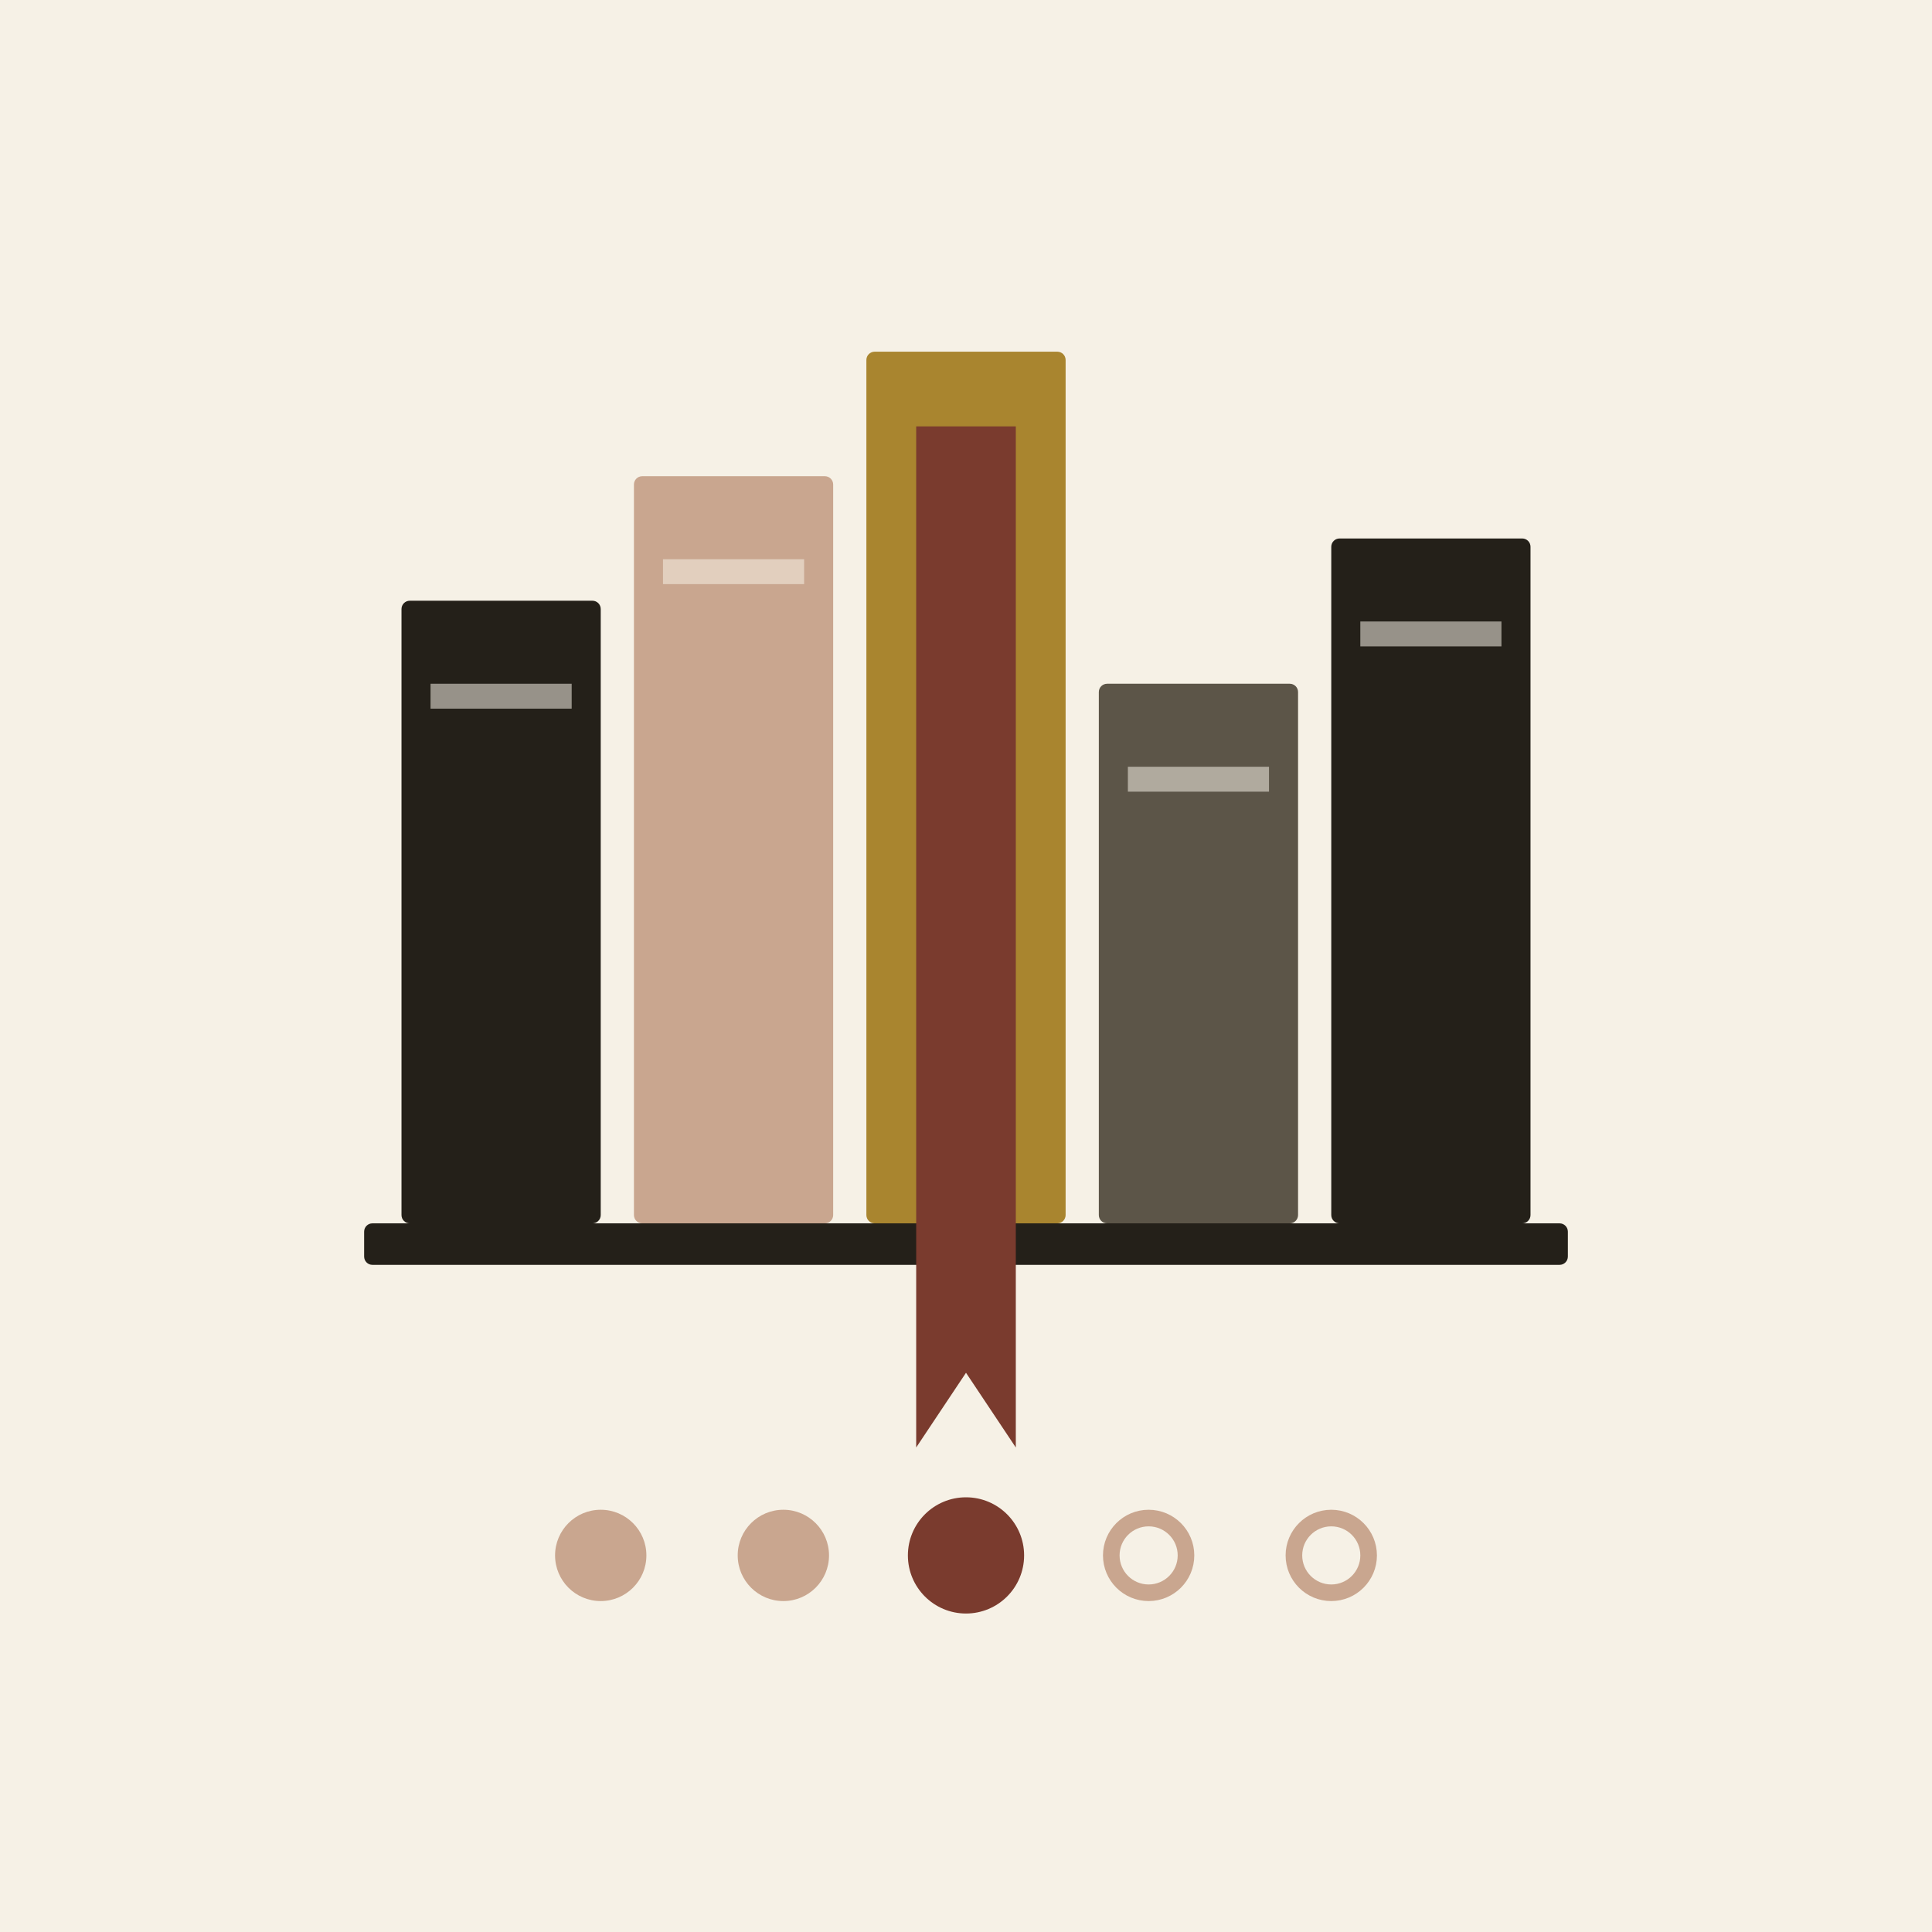
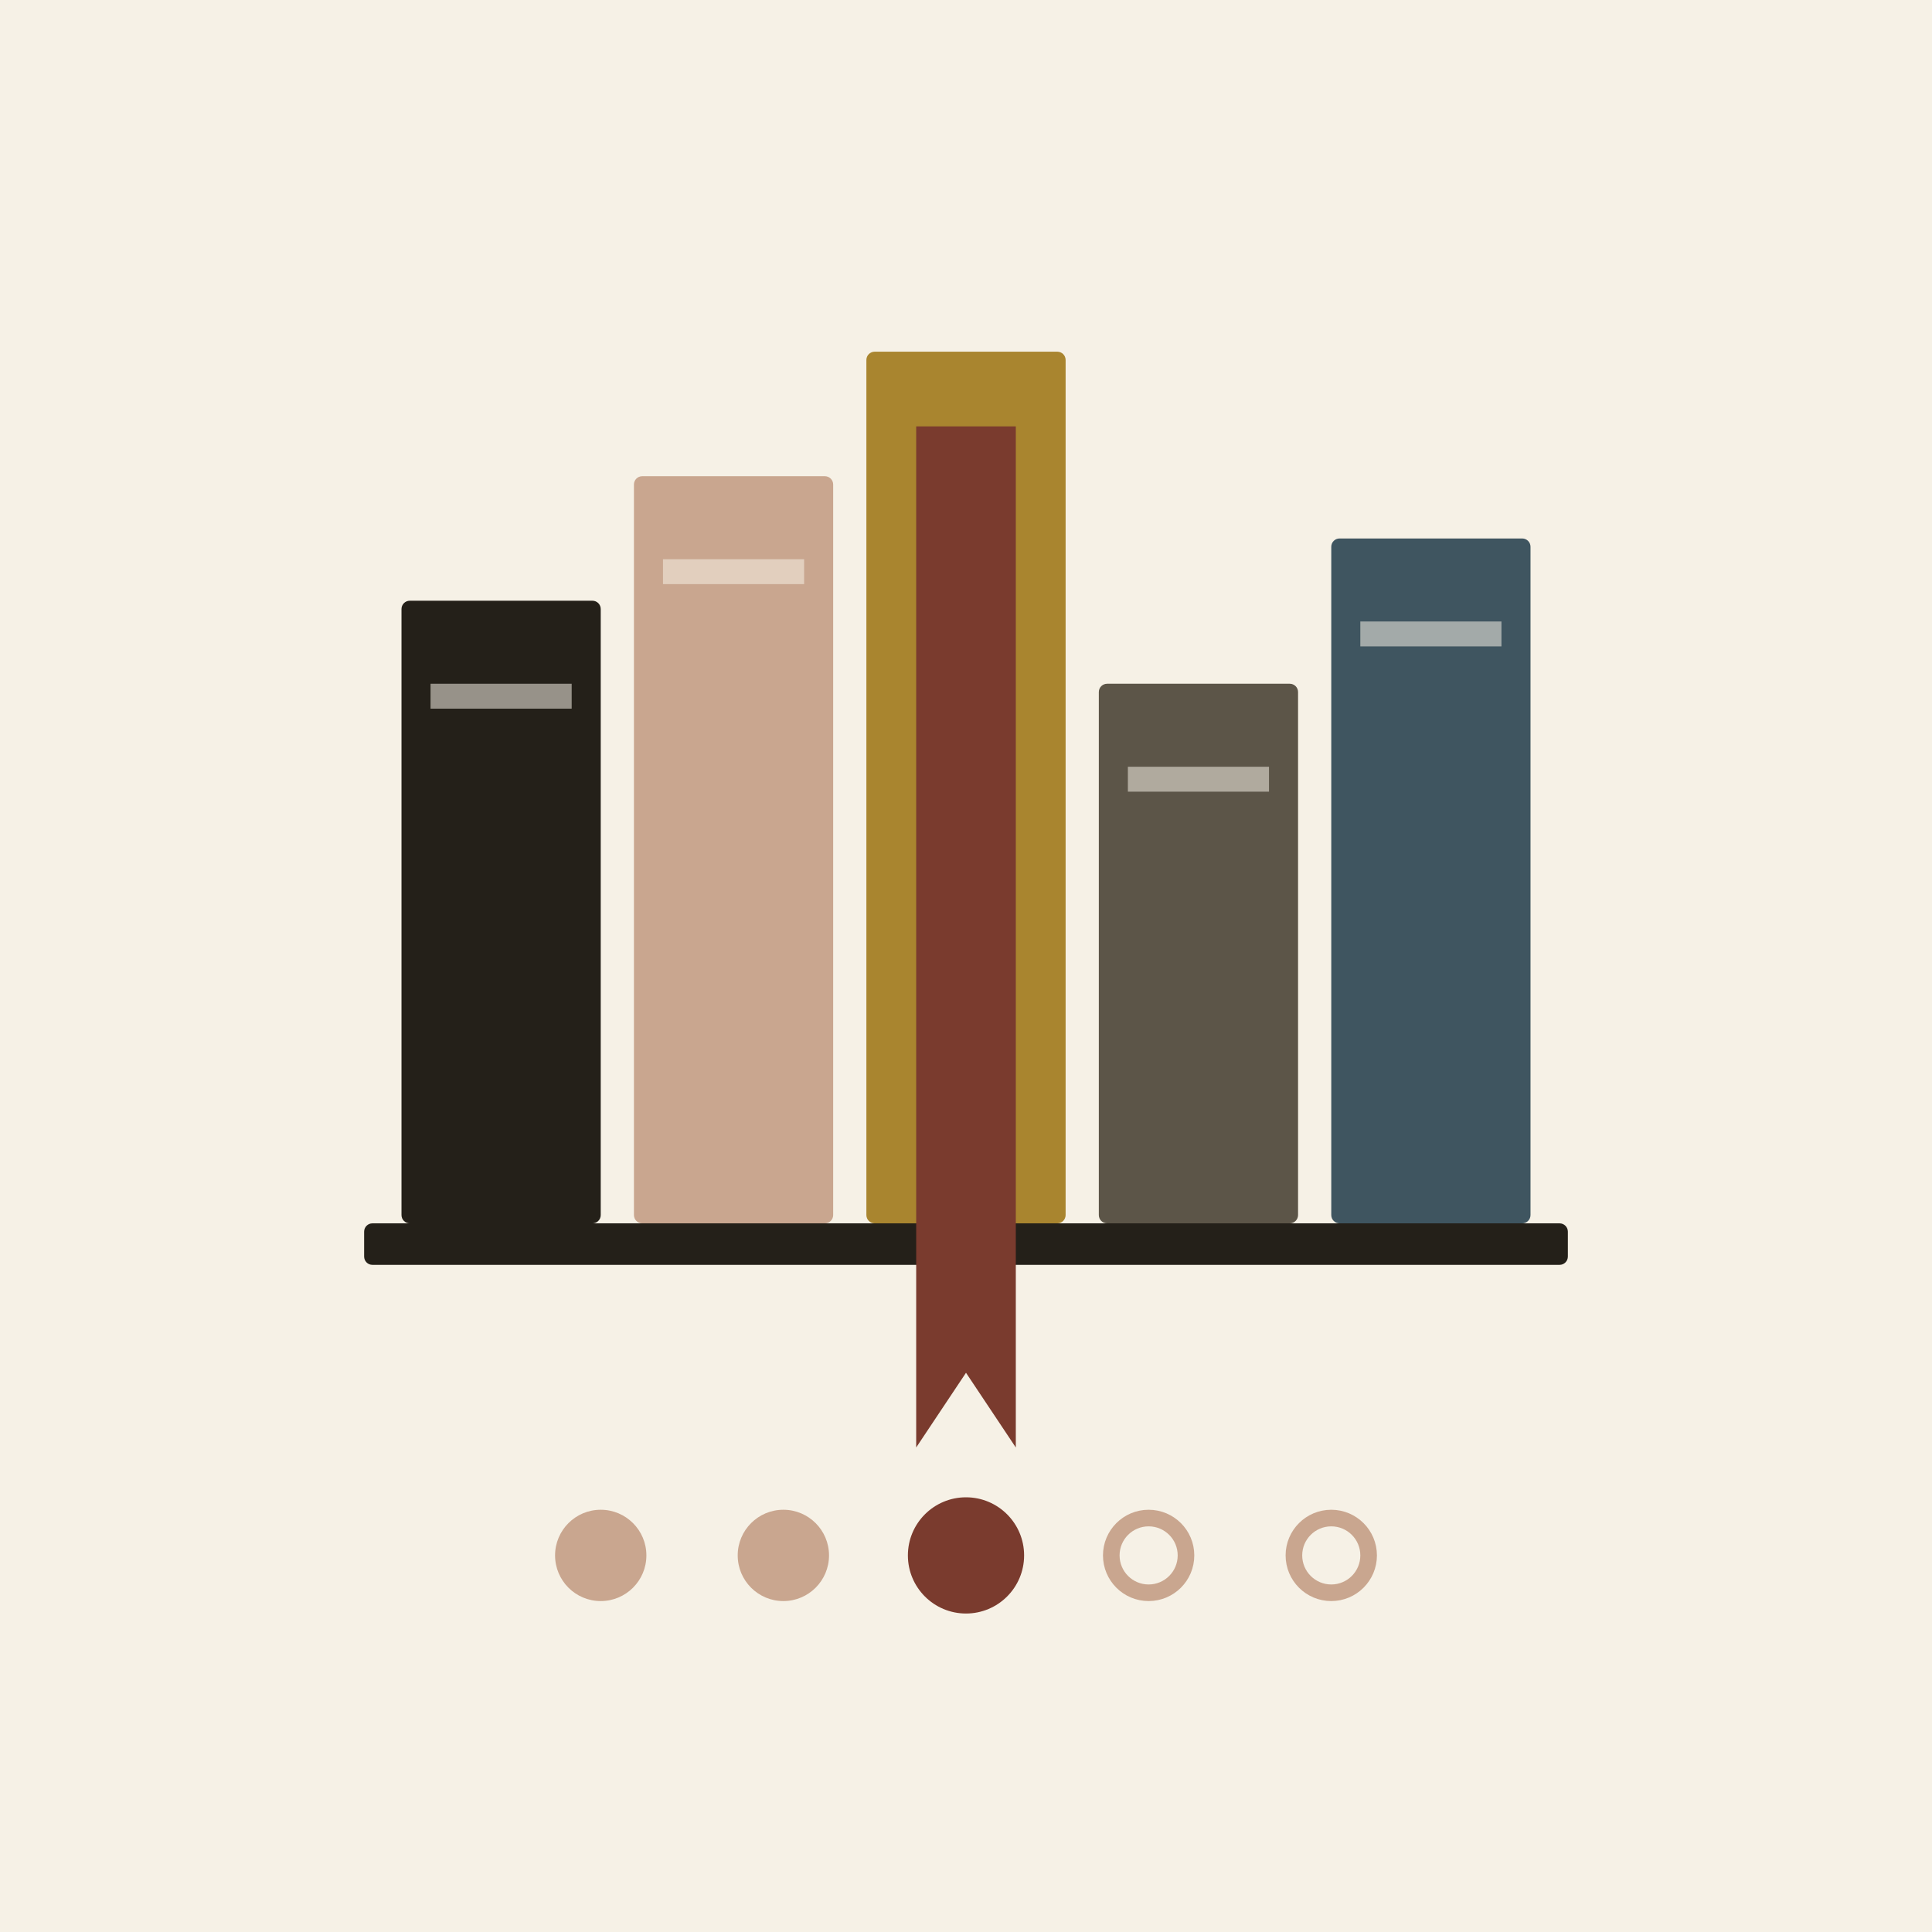
<svg xmlns="http://www.w3.org/2000/svg" viewBox="0 0 512 512">
  <rect width="512" height="512" fill="#f6f1e6" />
  <g transform="translate(256 256) scale(1.1) translate(-256 -256)">
    <rect x="120" y="168" width="48" height="150" rx="2" fill="#242019" />
    <rect x="127" y="188" width="34" height="6" fill="#f6f1e6" opacity=".55" />
    <rect x="176" y="138" width="48" height="180" rx="2" fill="#c9a68f" />
    <rect x="183" y="158" width="34" height="6" fill="#f6f1e6" opacity=".55" />
    <rect x="232" y="108" width="48" height="210" rx="2" fill="#a9852f" />
    <rect x="288" y="188" width="48" height="130" rx="2" fill="#5c5548" />
    <rect x="295" y="208" width="34" height="6" fill="#f6f1e6" opacity=".55" />
-     <rect x="344" y="153" width="48" height="165" rx="2" fill="#242019" />
+     <rect x="344" y="153" width="48" height="165" rx="2" fill="#3f5560" />
    <rect x="351" y="173" width="34" height="6" fill="#f6f1e6" opacity=".55" />
    <rect x="111" y="318" width="290" height="10" rx="2" fill="#242019" />
    <path d="M244 126h24v246l-12-18l-12 18z" fill="#7a3b2e" />
    <circle cx="168" cy="398" r="11" fill="#c9a68f" />
    <circle cx="212" cy="398" r="11" fill="#c9a68f" />
    <circle cx="256" cy="398" r="14" fill="#7a3b2e" />
    <circle cx="300" cy="398" r="9" fill="none" stroke="#c9a68f" stroke-width="4" />
    <circle cx="344" cy="398" r="9" fill="none" stroke="#c9a68f" stroke-width="4" />
  </g>
</svg>
